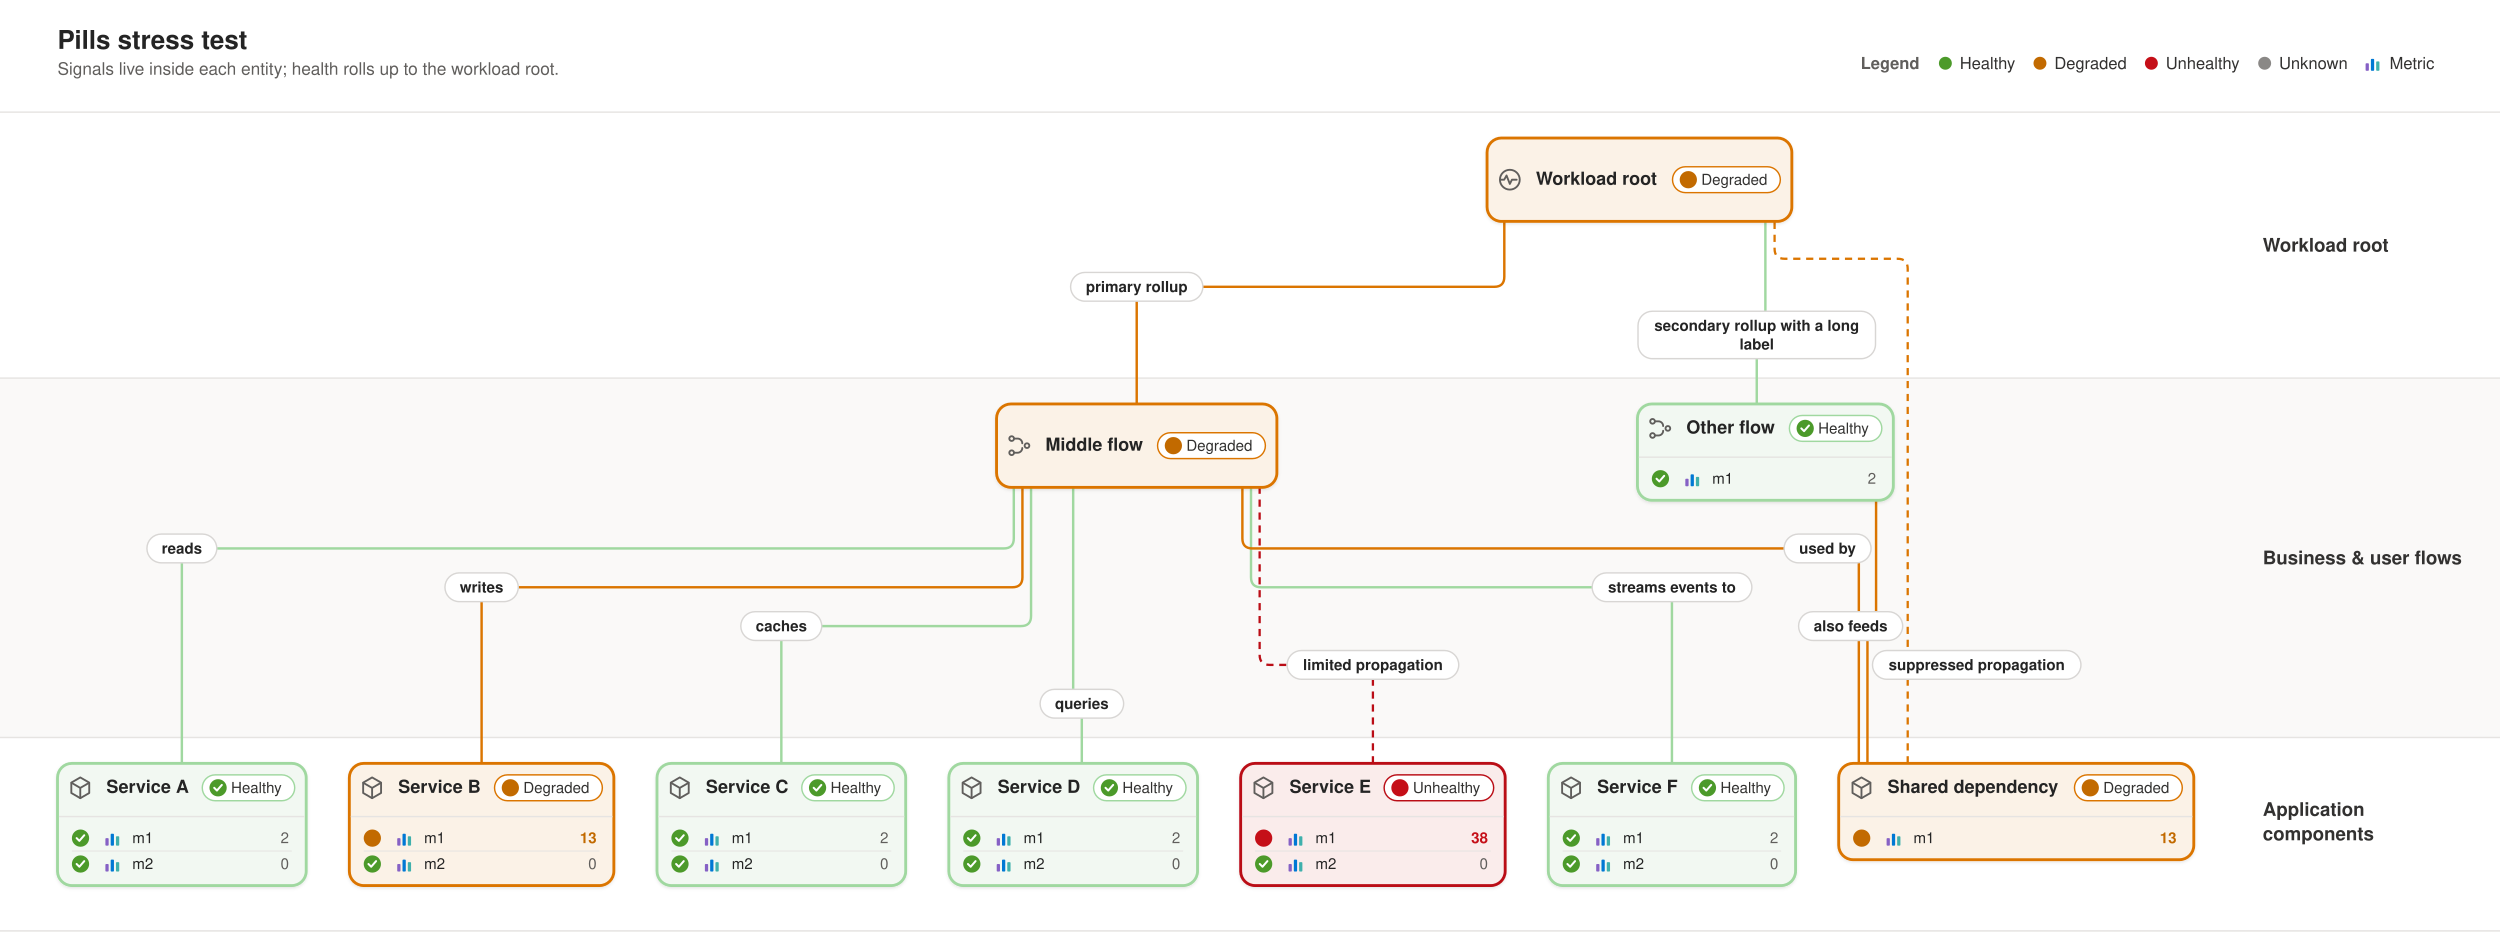
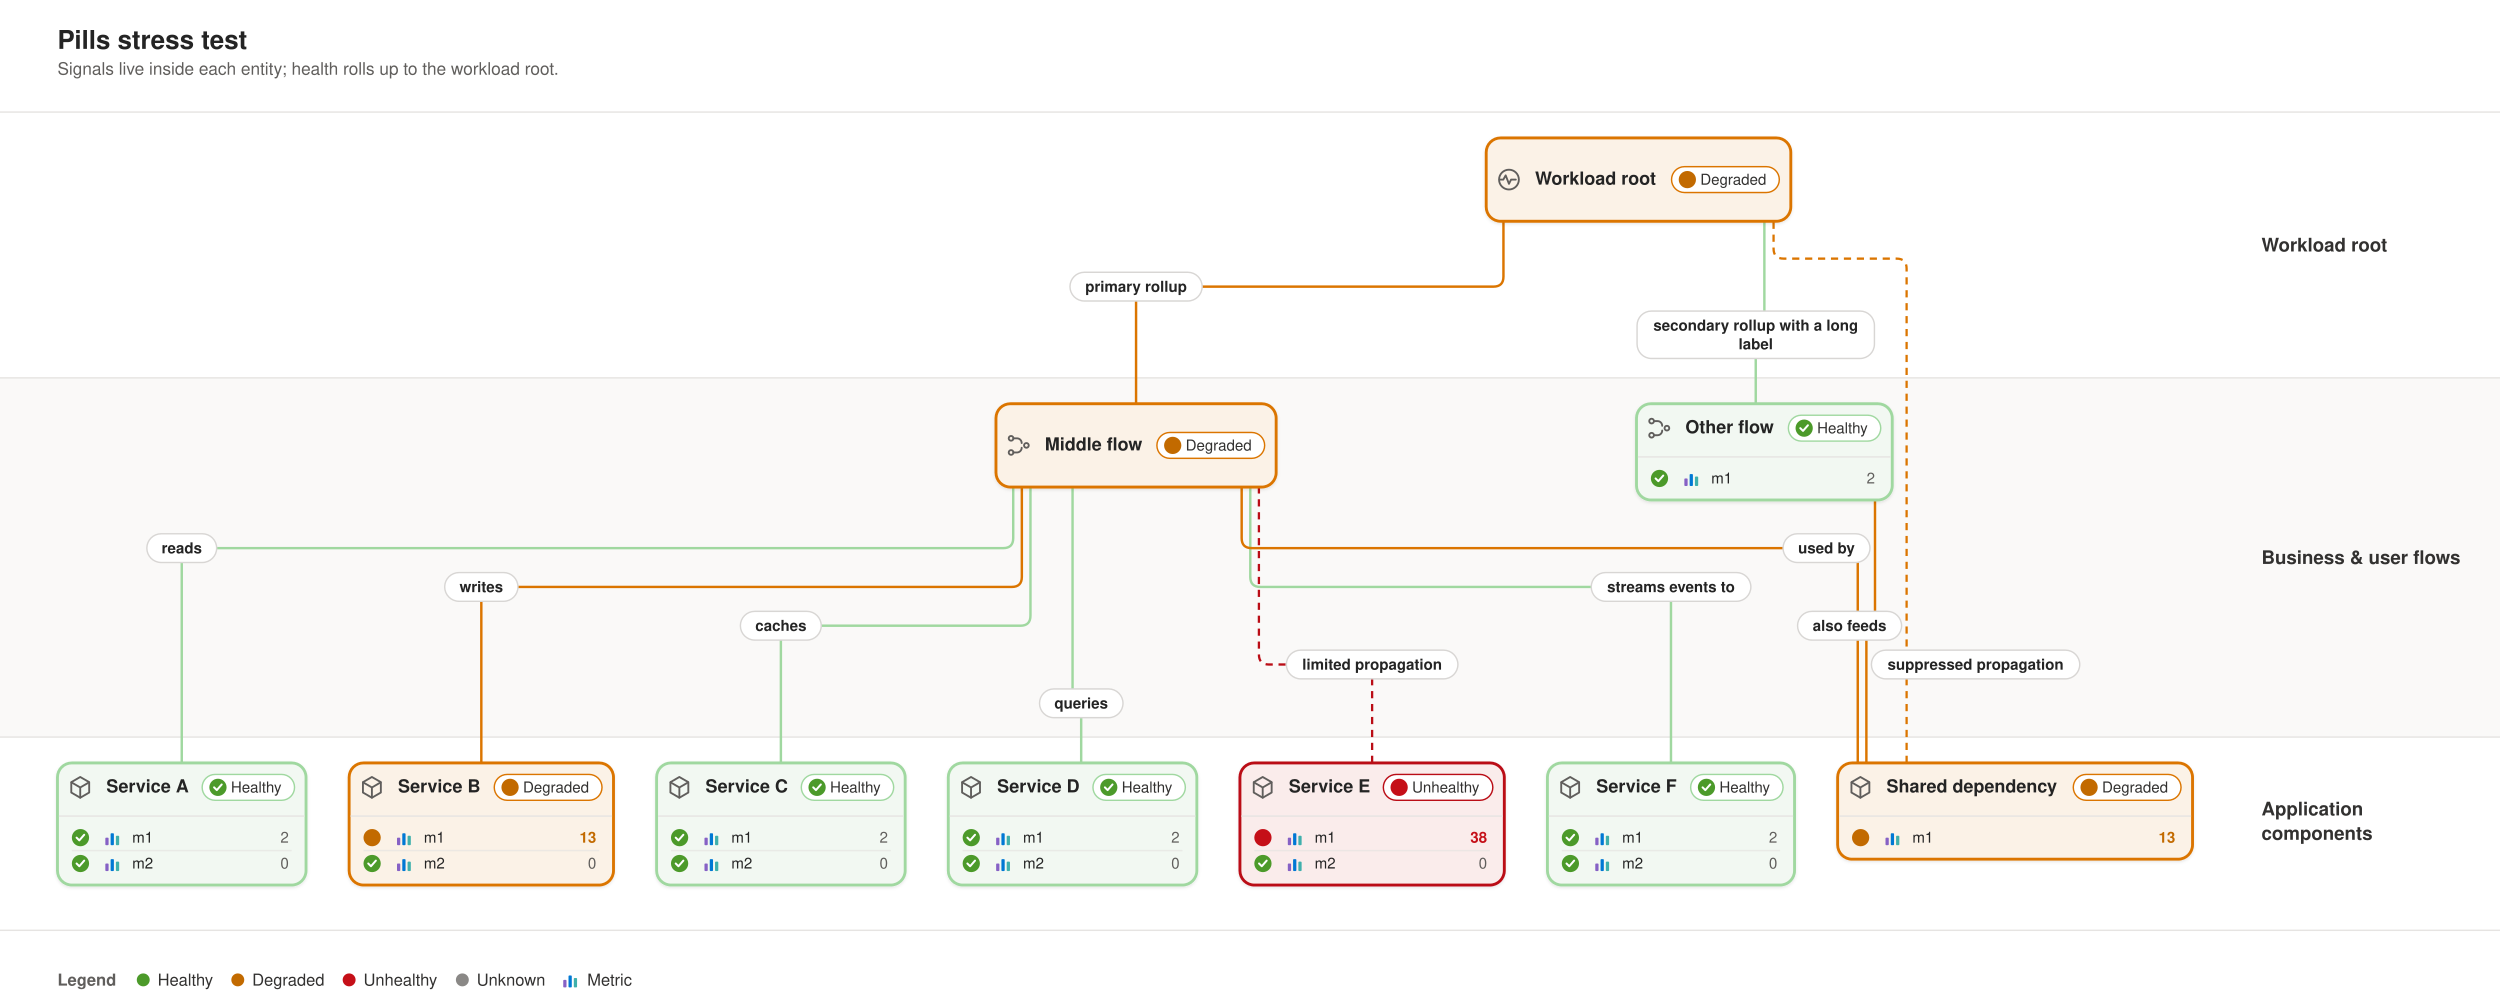
- <svg xmlns="http://www.w3.org/2000/svg" width="1739" height="648" viewBox="0 0 1739 648" font-family="Segoe UI, -apple-system, BlinkMacSystemFont, Helvetica, Arial, sans-serif">
+ <svg xmlns="http://www.w3.org/2000/svg" width="1740" height="696" viewBox="0 0 1740 696" font-family="Segoe UI, -apple-system, BlinkMacSystemFont, Helvetica, Arial, sans-serif">
  <defs>
    <filter id="cs" x="-20%" y="-20%" width="140%" height="140%">
      <feDropShadow dx="0" dy="1" stdDeviation="1.3" flood-color="#000" flood-opacity="0.1" />
    </filter>
  </defs>
-   <rect width="1739" height="648" fill="#ffffff" />
-   <rect x="0" y="78.0" width="1739" height="185.0" fill="#ffffff" />
-   <line x1="0" y1="78.0" x2="1739" y2="78.0" stroke="#e6e4e2" />
+   <rect width="1740" height="696" fill="#ffffff" />
+   <rect x="0" y="78.0" width="1740" height="185.0" fill="#ffffff" />
+   <line x1="0" y1="78.0" x2="1740" y2="78.0" stroke="#e6e4e2" />
  <text x="1574.0" y="175.0" font-size="13" font-weight="700" fill="#323130">Workload root</text>
-   <rect x="0" y="263.0" width="1739" height="250.0" fill="#faf9f8" />
-   <line x1="0" y1="263.0" x2="1739" y2="263.0" stroke="#e6e4e2" />
+   <rect x="0" y="263.0" width="1740" height="250.0" fill="#faf9f8" />
+   <line x1="0" y1="263.0" x2="1740" y2="263.0" stroke="#e6e4e2" />
  <text x="1574.0" y="392.5" font-size="13" font-weight="700" fill="#323130">Business &amp; user flows</text>
-   <rect x="0" y="513.0" width="1739" height="117.0" fill="#ffffff" />
-   <line x1="0" y1="513.0" x2="1739" y2="513.0" stroke="#e6e4e2" />
+   <rect x="0" y="513.0" width="1740" height="117.0" fill="#ffffff" />
+   <line x1="0" y1="513.0" x2="1740" y2="513.0" stroke="#e6e4e2" />
  <text x="1574.0" y="567.5" font-size="13" font-weight="700" fill="#323130">Application</text>
  <text x="1574.0" y="584.5" font-size="13" font-weight="700" fill="#323130">components</text>
-   <line x1="0" y1="647.5" x2="1739" y2="647.5" stroke="#e6e4e2" />
+   <line x1="0" y1="647.5" x2="1740" y2="647.5" stroke="#e6e4e2" />
  <text x="40" y="34" font-size="18" font-weight="700" fill="#242424">Pills stress test</text>
  <text x="40" y="52" font-size="12" fill="#605e5c">Signals live inside each entity; health rolls up to the workload root.</text>
-   <text x="1335.2" y="48" font-size="11.5" font-weight="600" fill="#605e5c" text-anchor="end">Legend</text>
-   <circle cx="1353.2" cy="44" r="4.5" fill="#4c9a2a" />
-   <text x="1363.2" y="48" font-size="11.5" fill="#323130">Healthy</text>
-   <circle cx="1419.0" cy="44" r="4.5" fill="#c26a00" />
-   <text x="1429.0" y="48" font-size="11.5" fill="#323130">Degraded</text>
-   <circle cx="1496.5" cy="44" r="4.5" fill="#c50f18" />
-   <text x="1506.5" y="48" font-size="11.5" fill="#323130">Unhealthy</text>
-   <circle cx="1575.3" cy="44" r="4.5" fill="#8a8886" />
-   <text x="1585.3" y="48" font-size="11.5" fill="#323130">Unknown</text>
-   <g transform="translate(1644.2,37.0) scale(0.875)">
+   <text x="40.0" y="686.0" font-size="11.5" font-weight="600" fill="#605e5c">Legend</text>
+   <circle cx="99.7" cy="682.0" r="4.5" fill="#4c9a2a" />
+   <text x="109.7" y="686.0" font-size="11.5" fill="#323130">Healthy</text>
+   <circle cx="165.5" cy="682.0" r="4.5" fill="#c26a00" />
+   <text x="175.5" y="686.0" font-size="11.5" fill="#323130">Degraded</text>
+   <circle cx="243.0" cy="682.0" r="4.5" fill="#c50f18" />
+   <text x="253.0" y="686.0" font-size="11.5" fill="#323130">Unhealthy</text>
+   <circle cx="321.8" cy="682.0" r="4.5" fill="#8a8886" />
+   <text x="331.8" y="686.0" font-size="11.5" fill="#323130">Unknown</text>
+   <g transform="translate(390.7,675.0) scale(0.875)">
    <rect x="1.5" y="8" width="2.6" height="6" rx="0.6" fill="#8661c5" />
    <rect x="5.7" y="4.5" width="2.6" height="9.5" rx="0.6" fill="#0078D4" />
    <rect x="9.9" y="6.5" width="2.6" height="7.5" rx="0.6" fill="#3fb0ac" />
  </g>
-   <text x="1662.2" y="48" font-size="11.5" fill="#323130">Metric</text>
+   <text x="408.7" y="686.0" font-size="11.5" fill="#323130">Metric</text>
  <g transform="translate(40.0,0)">
    <g fill="none" stroke-linecap="butt" stroke-linejoin="round">
      <path d="M86.5 531.0 L86.5 388.5 Q86.5 381.5 93.5 381.5 L658.2 381.5 Q665.2 381.5 665.2 374.5 L665.2 339.0" stroke="#a0d8a0" stroke-width="1.7" />
      <path d="M295.0 531.0 L295.0 415.5 Q295.0 408.5 302.0 408.5 L664.2 408.5 Q671.2 408.5 671.2 401.5 L671.2 339.0" stroke="#db7500" stroke-width="1.7" />
      <path d="M503.5 531.0 L503.5 442.5 Q503.5 435.5 510.5 435.5 L670.2 435.5 Q677.2 435.5 677.2 428.5 L677.2 339.0" stroke="#a0d8a0" stroke-width="1.7" />
      <path d="M712.5 531.0 L712.5 492.5 Q712.5 489.5 709.5 489.5 L709.5 489.5 Q706.5 489.5 706.5 486.5 L706.5 339.0" stroke="#a0d8a0" stroke-width="1.7" />
      <path d="M915.0 531.0 L915.0 469.5 Q915.0 462.5 908.0 462.5 L843.2 462.5 Q836.2 462.5 836.2 455.5 L836.2 339.0" stroke="#ba0d16" stroke-width="1.6" stroke-dasharray="5 4" />
      <path d="M1123.0 531.0 L1123.0 415.5 Q1123.0 408.5 1116.0 408.5 L837.2 408.5 Q830.2 408.5 830.2 401.5 L830.2 339.0" stroke="#a0d8a0" stroke-width="1.7" />
      <path d="M1253.0 531.0 L1253.0 388.5 Q1253.0 381.5 1246.0 381.5 L831.2 381.5 Q824.2 381.5 824.2 374.5 L824.2 339.0" stroke="#db7500" stroke-width="1.7" />
      <path d="M1259.0 531.0 L1259.0 438.5 Q1259.0 435.5 1262.0 435.5 L1262.0 435.5 Q1265.0 435.5 1265.0 432.5 L1265.0 348.0" stroke="#db7500" stroke-width="1.7" />
      <path d="M1287.0 531.0 L1287.0 469.5 Q1287.0 462.5 1287.0 455.5 L1287.0 187.0 Q1287.0 180.0 1280.0 180.0 L1201.4 180.0 Q1194.4 180.0 1194.4 173.0 L1194.4 154.0" stroke="#db7500" stroke-width="1.6" stroke-dasharray="5 4" />
      <path d="M750.7 281.0 L750.7 206.5 Q750.7 199.5 757.7 199.5 L999.4 199.5 Q1006.4 199.5 1006.4 192.5 L1006.4 154.0" stroke="#db7500" stroke-width="1.7" />
      <path d="M1182.0 281.0 L1182.0 236.0 Q1182.0 233.0 1185.0 233.0 L1185.0 233.0 Q1188.0 233.0 1188.0 230.0 L1188.0 154.0" stroke="#a0d8a0" stroke-width="1.7" />
    </g>
    <g stroke="none">
      <rect x="62.2" y="371.5" width="48.6" height="20" rx="10" fill="#ffffff" stroke="#d8d6d4" stroke-width="1" />
      <text x="86.5" y="385.1" font-size="10.5" font-weight="600" fill="#242424" text-anchor="middle">reads</text>
    </g>
    <g stroke="none">
      <rect x="269.5" y="398.5" width="51.0" height="20" rx="10" fill="#ffffff" stroke="#d8d6d4" stroke-width="1" />
      <text x="295.0" y="412.1" font-size="10.5" font-weight="600" fill="#242424" text-anchor="middle">writes</text>
    </g>
    <g stroke="none">
      <rect x="475.3" y="425.5" width="56.3" height="20" rx="10" fill="#ffffff" stroke="#d8d6d4" stroke-width="1" />
      <text x="503.5" y="439.1" font-size="10.5" font-weight="600" fill="#242424" text-anchor="middle">caches</text>
    </g>
    <g stroke="none">
      <rect x="683.5" y="479.5" width="58.1" height="20" rx="10" fill="#ffffff" stroke="#d8d6d4" stroke-width="1" />
      <text x="712.5" y="493.1" font-size="10.5" font-weight="600" fill="#242424" text-anchor="middle">queries</text>
    </g>
    <g stroke="none">
      <rect x="855.3" y="452.5" width="119.4" height="20" rx="10" fill="#ffffff" stroke="#d8d6d4" stroke-width="1" />
      <text x="915.0" y="466.1" font-size="10.5" font-weight="600" fill="#242424" text-anchor="middle">limited propagation</text>
    </g>
    <g stroke="none">
      <rect x="1067.5" y="398.5" width="111.1" height="20" rx="10" fill="#ffffff" stroke="#d8d6d4" stroke-width="1" />
      <text x="1123.0" y="412.1" font-size="10.5" font-weight="600" fill="#242424" text-anchor="middle">streams events to</text>
    </g>
    <g stroke="none">
      <rect x="1201.0" y="371.5" width="60.5" height="20" rx="10" fill="#ffffff" stroke="#d8d6d4" stroke-width="1" />
      <text x="1231.2" y="385.1" font-size="10.5" font-weight="600" fill="#242424" text-anchor="middle">used by</text>
    </g>
    <g stroke="none">
      <rect x="1211.1" y="425.5" width="72.4" height="20" rx="10" fill="#ffffff" stroke="#d8d6d4" stroke-width="1" />
      <text x="1247.3" y="439.1" font-size="10.5" font-weight="600" fill="#242424" text-anchor="middle">also feeds</text>
    </g>
    <g stroke="none">
      <rect x="1262.5" y="452.5" width="145.0" height="20" rx="10" fill="#ffffff" stroke="#d8d6d4" stroke-width="1" />
      <text x="1335.0" y="466.1" font-size="10.5" font-weight="600" fill="#242424" text-anchor="middle">suppressed propagation</text>
    </g>
    <g stroke="none">
      <rect x="704.7" y="189.5" width="92.0" height="20" rx="10" fill="#ffffff" stroke="#d8d6d4" stroke-width="1" />
      <text x="750.7" y="203.1" font-size="10.5" font-weight="600" fill="#242424" text-anchor="middle">primary rollup</text>
    </g>
    <g stroke="none">
      <rect x="1099.4" y="216.5" width="165.2" height="33" rx="10" fill="#ffffff" stroke="#d8d6d4" stroke-width="1" />
      <text x="1182.0" y="230.1" font-size="10.5" font-weight="600" fill="#242424" text-anchor="middle">secondary rollup with a long</text>
      <text x="1182.0" y="243.1" font-size="10.5" font-weight="600" fill="#242424" text-anchor="middle">label</text>
    </g>
    <g filter="url(#cs)">
      <rect x="0.0" y="531.0" width="173" height="85" rx="10" fill="#f2f8f2" stroke="#a0d8a0" stroke-width="2" />
    </g>
    <g transform="translate(6.0,538.16) scale(0.82)">
      <path d="M12 3.2l7.6 4.4v8.8L12 20.8l-7.6-4.4V7.6z" fill="none" stroke="#605e5c" stroke-width="1.6" stroke-linecap="round" stroke-linejoin="round" />
      <path d="M4.6 7.8l7.4 4.3 7.4-4.3M12 12.1v8.6" fill="none" stroke="#605e5c" stroke-width="1.6" stroke-linecap="round" stroke-linejoin="round" />
    </g>
    <text x="34.0" y="551.5" font-size="12.5" font-weight="600" fill="#242424">Service A</text>
    <rect x="100.7" y="539.00" width="64.3" height="18" rx="9" fill="#ffffff" stroke="#a0d8a0" stroke-width="1" />
    <circle cx="111.7" cy="548.0" r="6" fill="#4c9a2a" />
    <path d="M109.0 548.0 l1.9 1.9 l3.4 -3.9" fill="none" stroke="#ffffff" stroke-width="1.4" stroke-linecap="round" stroke-linejoin="round" />
    <text x="120.7" y="551.57" font-size="10.5" fill="#323130">Healthy</text>
    <line x1="1.0" y1="568.0" x2="172.0" y2="568.0" stroke="#e6e4e2" />
    <circle cx="16.0" cy="583.0" r="6" fill="#4c9a2a" />
    <path d="M13.3 583.0 l1.9 1.9 l3.4 -3.9" fill="none" stroke="#ffffff" stroke-width="1.4" stroke-linecap="round" stroke-linejoin="round" />
    <g transform="translate(32.0,576.0) scale(0.875)">
      <rect x="1.5" y="8" width="2.6" height="6" rx="0.6" fill="#8661c5" />
      <rect x="5.7" y="4.5" width="2.6" height="9.5" rx="0.6" fill="#0078D4" />
      <rect x="9.9" y="6.5" width="2.6" height="7.5" rx="0.6" fill="#3fb0ac" />
    </g>
    <text x="52.0" y="586.5" font-size="10.5" fill="#242424">m1</text>
    <text x="161.0" y="586.5" font-size="10.5" font-weight="400" fill="#605e5c" text-anchor="end">2</text>
    <line x1="10.0" y1="592.0" x2="163.0" y2="592.0" stroke="#e6e4e2" stroke-opacity="0.7" />
    <circle cx="16.0" cy="601.0" r="6" fill="#4c9a2a" />
    <path d="M13.3 601.0 l1.9 1.9 l3.4 -3.9" fill="none" stroke="#ffffff" stroke-width="1.4" stroke-linecap="round" stroke-linejoin="round" />
    <g transform="translate(32.0,594.0) scale(0.875)">
      <rect x="1.5" y="8" width="2.6" height="6" rx="0.6" fill="#8661c5" />
      <rect x="5.7" y="4.5" width="2.6" height="9.5" rx="0.6" fill="#0078D4" />
      <rect x="9.9" y="6.5" width="2.6" height="7.5" rx="0.6" fill="#3fb0ac" />
    </g>
    <text x="52.0" y="604.5" font-size="10.5" fill="#242424">m2</text>
    <text x="161.0" y="604.5" font-size="10.5" font-weight="400" fill="#605e5c" text-anchor="end">0</text>
    <g filter="url(#cs)">
      <rect x="203.0" y="531.0" width="184" height="85" rx="10" fill="#fbf2e7" stroke="#db7500" stroke-width="2" />
    </g>
    <g transform="translate(209.0,538.16) scale(0.82)">
      <path d="M12 3.2l7.6 4.4v8.8L12 20.8l-7.6-4.4V7.6z" fill="none" stroke="#605e5c" stroke-width="1.6" stroke-linecap="round" stroke-linejoin="round" />
      <path d="M4.6 7.8l7.4 4.3 7.4-4.3M12 12.1v8.6" fill="none" stroke="#605e5c" stroke-width="1.6" stroke-linecap="round" stroke-linejoin="round" />
    </g>
    <text x="237.0" y="551.5" font-size="12.5" font-weight="600" fill="#242424">Service B</text>
    <rect x="304.0" y="539.00" width="75.0" height="18" rx="9" fill="#ffffff" stroke="#db7500" stroke-width="1" />
    <circle cx="315.0" cy="548.0" r="6" fill="#c26a00" />
    <text x="324.0" y="551.57" font-size="10.5" fill="#323130">Degraded</text>
    <line x1="204.0" y1="568.0" x2="386.0" y2="568.0" stroke="#e6e4e2" />
    <circle cx="219.0" cy="583.0" r="6" fill="#c26a00" />
    <g transform="translate(235.0,576.0) scale(0.875)">
      <rect x="1.5" y="8" width="2.6" height="6" rx="0.6" fill="#8661c5" />
      <rect x="5.7" y="4.5" width="2.6" height="9.5" rx="0.6" fill="#0078D4" />
      <rect x="9.9" y="6.5" width="2.6" height="7.5" rx="0.6" fill="#3fb0ac" />
    </g>
    <text x="255.0" y="586.5" font-size="10.5" fill="#242424">m1</text>
    <text x="375.0" y="586.5" font-size="10.5" font-weight="600" fill="#c26a00" text-anchor="end">13</text>
    <line x1="213.0" y1="592.0" x2="377.0" y2="592.0" stroke="#e6e4e2" stroke-opacity="0.7" />
    <circle cx="219.0" cy="601.0" r="6" fill="#4c9a2a" />
    <path d="M216.3 601.0 l1.9 1.9 l3.4 -3.9" fill="none" stroke="#ffffff" stroke-width="1.4" stroke-linecap="round" stroke-linejoin="round" />
    <g transform="translate(235.0,594.0) scale(0.875)">
      <rect x="1.5" y="8" width="2.6" height="6" rx="0.6" fill="#8661c5" />
      <rect x="5.7" y="4.5" width="2.6" height="9.5" rx="0.6" fill="#0078D4" />
      <rect x="9.9" y="6.5" width="2.6" height="7.5" rx="0.6" fill="#3fb0ac" />
    </g>
    <text x="255.0" y="604.5" font-size="10.5" fill="#242424">m2</text>
    <text x="375.0" y="604.5" font-size="10.5" font-weight="400" fill="#605e5c" text-anchor="end">0</text>
    <g filter="url(#cs)">
      <rect x="417.0" y="531.0" width="173" height="85" rx="10" fill="#f2f8f2" stroke="#a0d8a0" stroke-width="2" />
    </g>
    <g transform="translate(423.0,538.16) scale(0.82)">
      <path d="M12 3.2l7.6 4.4v8.8L12 20.8l-7.6-4.4V7.6z" fill="none" stroke="#605e5c" stroke-width="1.6" stroke-linecap="round" stroke-linejoin="round" />
      <path d="M4.6 7.8l7.4 4.3 7.4-4.3M12 12.1v8.6" fill="none" stroke="#605e5c" stroke-width="1.6" stroke-linecap="round" stroke-linejoin="round" />
    </g>
    <text x="451.0" y="551.5" font-size="12.5" font-weight="600" fill="#242424">Service C</text>
    <rect x="517.7" y="539.00" width="64.3" height="18" rx="9" fill="#ffffff" stroke="#a0d8a0" stroke-width="1" />
    <circle cx="528.7" cy="548.0" r="6" fill="#4c9a2a" />
    <path d="M526.0 548.0 l1.9 1.9 l3.4 -3.9" fill="none" stroke="#ffffff" stroke-width="1.4" stroke-linecap="round" stroke-linejoin="round" />
    <text x="537.7" y="551.57" font-size="10.5" fill="#323130">Healthy</text>
    <line x1="418.0" y1="568.0" x2="589.0" y2="568.0" stroke="#e6e4e2" />
    <circle cx="433.0" cy="583.0" r="6" fill="#4c9a2a" />
    <path d="M430.3 583.0 l1.9 1.9 l3.4 -3.9" fill="none" stroke="#ffffff" stroke-width="1.4" stroke-linecap="round" stroke-linejoin="round" />
    <g transform="translate(449.0,576.0) scale(0.875)">
      <rect x="1.5" y="8" width="2.6" height="6" rx="0.6" fill="#8661c5" />
      <rect x="5.7" y="4.5" width="2.6" height="9.5" rx="0.6" fill="#0078D4" />
      <rect x="9.9" y="6.5" width="2.6" height="7.5" rx="0.6" fill="#3fb0ac" />
    </g>
    <text x="469.0" y="586.5" font-size="10.5" fill="#242424">m1</text>
    <text x="578.0" y="586.5" font-size="10.5" font-weight="400" fill="#605e5c" text-anchor="end">2</text>
    <line x1="427.0" y1="592.0" x2="580.0" y2="592.0" stroke="#e6e4e2" stroke-opacity="0.7" />
    <circle cx="433.0" cy="601.0" r="6" fill="#4c9a2a" />
    <path d="M430.3 601.0 l1.9 1.9 l3.4 -3.9" fill="none" stroke="#ffffff" stroke-width="1.4" stroke-linecap="round" stroke-linejoin="round" />
    <g transform="translate(449.0,594.0) scale(0.875)">
      <rect x="1.5" y="8" width="2.6" height="6" rx="0.6" fill="#8661c5" />
      <rect x="5.7" y="4.5" width="2.6" height="9.5" rx="0.6" fill="#0078D4" />
      <rect x="9.9" y="6.5" width="2.6" height="7.5" rx="0.6" fill="#3fb0ac" />
    </g>
    <text x="469.0" y="604.5" font-size="10.5" fill="#242424">m2</text>
    <text x="578.0" y="604.5" font-size="10.5" font-weight="400" fill="#605e5c" text-anchor="end">0</text>
    <g filter="url(#cs)">
      <rect x="620.0" y="531.0" width="173" height="85" rx="10" fill="#f2f8f2" stroke="#a0d8a0" stroke-width="2" />
    </g>
    <g transform="translate(626.0,538.16) scale(0.82)">
      <path d="M12 3.2l7.6 4.4v8.8L12 20.8l-7.6-4.4V7.6z" fill="none" stroke="#605e5c" stroke-width="1.6" stroke-linecap="round" stroke-linejoin="round" />
      <path d="M4.6 7.8l7.4 4.3 7.4-4.3M12 12.1v8.6" fill="none" stroke="#605e5c" stroke-width="1.6" stroke-linecap="round" stroke-linejoin="round" />
    </g>
    <text x="654.0" y="551.5" font-size="12.5" font-weight="600" fill="#242424">Service D</text>
    <rect x="720.7" y="539.00" width="64.3" height="18" rx="9" fill="#ffffff" stroke="#a0d8a0" stroke-width="1" />
    <circle cx="731.7" cy="548.0" r="6" fill="#4c9a2a" />
    <path d="M729.0 548.0 l1.9 1.9 l3.4 -3.9" fill="none" stroke="#ffffff" stroke-width="1.4" stroke-linecap="round" stroke-linejoin="round" />
    <text x="740.7" y="551.57" font-size="10.5" fill="#323130">Healthy</text>
    <line x1="621.0" y1="568.0" x2="792.0" y2="568.0" stroke="#e6e4e2" />
    <circle cx="636.0" cy="583.0" r="6" fill="#4c9a2a" />
    <path d="M633.3 583.0 l1.9 1.9 l3.4 -3.9" fill="none" stroke="#ffffff" stroke-width="1.4" stroke-linecap="round" stroke-linejoin="round" />
    <g transform="translate(652.0,576.0) scale(0.875)">
      <rect x="1.5" y="8" width="2.6" height="6" rx="0.6" fill="#8661c5" />
      <rect x="5.7" y="4.5" width="2.6" height="9.5" rx="0.6" fill="#0078D4" />
      <rect x="9.9" y="6.5" width="2.6" height="7.5" rx="0.6" fill="#3fb0ac" />
    </g>
    <text x="672.0" y="586.5" font-size="10.5" fill="#242424">m1</text>
    <text x="781.0" y="586.5" font-size="10.5" font-weight="400" fill="#605e5c" text-anchor="end">2</text>
    <line x1="630.0" y1="592.0" x2="783.0" y2="592.0" stroke="#e6e4e2" stroke-opacity="0.7" />
    <circle cx="636.0" cy="601.0" r="6" fill="#4c9a2a" />
    <path d="M633.3 601.0 l1.9 1.9 l3.4 -3.9" fill="none" stroke="#ffffff" stroke-width="1.4" stroke-linecap="round" stroke-linejoin="round" />
    <g transform="translate(652.0,594.0) scale(0.875)">
      <rect x="1.5" y="8" width="2.6" height="6" rx="0.6" fill="#8661c5" />
      <rect x="5.7" y="4.5" width="2.6" height="9.5" rx="0.6" fill="#0078D4" />
      <rect x="9.9" y="6.5" width="2.6" height="7.5" rx="0.6" fill="#3fb0ac" />
    </g>
    <text x="672.0" y="604.5" font-size="10.5" fill="#242424">m2</text>
    <text x="781.0" y="604.5" font-size="10.5" font-weight="400" fill="#605e5c" text-anchor="end">0</text>
    <g filter="url(#cs)">
      <rect x="823.0" y="531.0" width="184" height="85" rx="10" fill="#faeceb" stroke="#ba0d16" stroke-width="2" />
    </g>
    <g transform="translate(829.0,538.16) scale(0.82)">
      <path d="M12 3.2l7.6 4.4v8.8L12 20.8l-7.6-4.4V7.6z" fill="none" stroke="#605e5c" stroke-width="1.6" stroke-linecap="round" stroke-linejoin="round" />
      <path d="M4.6 7.8l7.4 4.3 7.4-4.3M12 12.1v8.6" fill="none" stroke="#605e5c" stroke-width="1.6" stroke-linecap="round" stroke-linejoin="round" />
    </g>
    <text x="857.0" y="551.5" font-size="12.5" font-weight="600" fill="#242424">Service E</text>
    <rect x="922.8" y="539.00" width="76.2" height="18" rx="9" fill="#ffffff" stroke="#ba0d16" stroke-width="1" />
    <circle cx="933.8" cy="548.0" r="6" fill="#c50f18" />
    <text x="942.8" y="551.57" font-size="10.5" fill="#323130">Unhealthy</text>
    <line x1="824.0" y1="568.0" x2="1006.0" y2="568.0" stroke="#e6e4e2" />
    <circle cx="839.0" cy="583.0" r="6" fill="#c50f18" />
    <g transform="translate(855.0,576.0) scale(0.875)">
      <rect x="1.5" y="8" width="2.6" height="6" rx="0.6" fill="#8661c5" />
      <rect x="5.7" y="4.5" width="2.6" height="9.5" rx="0.6" fill="#0078D4" />
      <rect x="9.9" y="6.5" width="2.6" height="7.5" rx="0.6" fill="#3fb0ac" />
    </g>
    <text x="875.0" y="586.5" font-size="10.5" fill="#242424">m1</text>
    <text x="995.0" y="586.5" font-size="10.5" font-weight="600" fill="#c50f18" text-anchor="end">38</text>
    <line x1="833.0" y1="592.0" x2="997.0" y2="592.0" stroke="#e6e4e2" stroke-opacity="0.7" />
    <circle cx="839.0" cy="601.0" r="6" fill="#4c9a2a" />
    <path d="M836.3 601.0 l1.9 1.9 l3.4 -3.9" fill="none" stroke="#ffffff" stroke-width="1.4" stroke-linecap="round" stroke-linejoin="round" />
    <g transform="translate(855.0,594.0) scale(0.875)">
      <rect x="1.5" y="8" width="2.6" height="6" rx="0.6" fill="#8661c5" />
      <rect x="5.7" y="4.5" width="2.6" height="9.5" rx="0.6" fill="#0078D4" />
      <rect x="9.9" y="6.5" width="2.6" height="7.5" rx="0.6" fill="#3fb0ac" />
    </g>
    <text x="875.0" y="604.5" font-size="10.5" fill="#242424">m2</text>
    <text x="995.0" y="604.5" font-size="10.5" font-weight="400" fill="#605e5c" text-anchor="end">0</text>
    <g filter="url(#cs)">
      <rect x="1037.0" y="531.0" width="172" height="85" rx="10" fill="#f2f8f2" stroke="#a0d8a0" stroke-width="2" />
    </g>
    <g transform="translate(1043.0,538.16) scale(0.82)">
      <path d="M12 3.2l7.6 4.4v8.8L12 20.8l-7.6-4.4V7.6z" fill="none" stroke="#605e5c" stroke-width="1.6" stroke-linecap="round" stroke-linejoin="round" />
      <path d="M4.6 7.8l7.4 4.3 7.4-4.3M12 12.1v8.6" fill="none" stroke="#605e5c" stroke-width="1.6" stroke-linecap="round" stroke-linejoin="round" />
    </g>
    <text x="1071.0" y="551.5" font-size="12.5" font-weight="600" fill="#242424">Service F</text>
    <rect x="1136.7" y="539.00" width="64.3" height="18" rx="9" fill="#ffffff" stroke="#a0d8a0" stroke-width="1" />
    <circle cx="1147.7" cy="548.0" r="6" fill="#4c9a2a" />
    <path d="M1145.0 548.0 l1.9 1.9 l3.4 -3.9" fill="none" stroke="#ffffff" stroke-width="1.4" stroke-linecap="round" stroke-linejoin="round" />
    <text x="1156.7" y="551.57" font-size="10.5" fill="#323130">Healthy</text>
    <line x1="1038.0" y1="568.0" x2="1208.0" y2="568.0" stroke="#e6e4e2" />
    <circle cx="1053.0" cy="583.0" r="6" fill="#4c9a2a" />
    <path d="M1050.3 583.0 l1.9 1.9 l3.4 -3.9" fill="none" stroke="#ffffff" stroke-width="1.4" stroke-linecap="round" stroke-linejoin="round" />
    <g transform="translate(1069.0,576.0) scale(0.875)">
      <rect x="1.5" y="8" width="2.6" height="6" rx="0.6" fill="#8661c5" />
      <rect x="5.7" y="4.5" width="2.6" height="9.5" rx="0.6" fill="#0078D4" />
      <rect x="9.9" y="6.5" width="2.6" height="7.5" rx="0.6" fill="#3fb0ac" />
    </g>
    <text x="1089.0" y="586.5" font-size="10.5" fill="#242424">m1</text>
    <text x="1197.0" y="586.5" font-size="10.5" font-weight="400" fill="#605e5c" text-anchor="end">2</text>
    <line x1="1047.0" y1="592.0" x2="1199.0" y2="592.0" stroke="#e6e4e2" stroke-opacity="0.7" />
    <circle cx="1053.0" cy="601.0" r="6" fill="#4c9a2a" />
    <path d="M1050.3 601.0 l1.9 1.9 l3.4 -3.9" fill="none" stroke="#ffffff" stroke-width="1.4" stroke-linecap="round" stroke-linejoin="round" />
    <g transform="translate(1069.0,594.0) scale(0.875)">
      <rect x="1.5" y="8" width="2.6" height="6" rx="0.6" fill="#8661c5" />
      <rect x="5.7" y="4.5" width="2.6" height="9.5" rx="0.6" fill="#0078D4" />
      <rect x="9.9" y="6.5" width="2.6" height="7.5" rx="0.6" fill="#3fb0ac" />
    </g>
    <text x="1089.0" y="604.5" font-size="10.5" fill="#242424">m2</text>
    <text x="1197.0" y="604.5" font-size="10.5" font-weight="400" fill="#605e5c" text-anchor="end">0</text>
    <g filter="url(#cs)">
      <rect x="653.2" y="281.0" width="195" height="58" rx="10" fill="#fbf2e7" stroke="#db7500" stroke-width="2" />
    </g>
    <g transform="translate(659.2,300.16) scale(0.82)">
      <circle cx="5.5" cy="6" r="2" fill="none" stroke="#605e5c" stroke-width="1.6" stroke-linecap="round" stroke-linejoin="round" />
      <circle cx="5.5" cy="18" r="2" fill="none" stroke="#605e5c" stroke-width="1.6" stroke-linecap="round" stroke-linejoin="round" />
      <circle cx="18.5" cy="12" r="2" fill="none" stroke="#605e5c" stroke-width="1.6" stroke-linecap="round" stroke-linejoin="round" />
      <path d="M7.5 6h3a4 4 0 0 1 4 4M7.5 18h3a4 4 0 0 0 4-4" fill="none" stroke="#605e5c" stroke-width="1.6" stroke-linecap="round" stroke-linejoin="round" />
    </g>
    <text x="687.2" y="313.5" font-size="12.5" font-weight="600" fill="#242424">Middle flow</text>
    <rect x="765.2" y="301.00" width="75.0" height="18" rx="9" fill="#ffffff" stroke="#db7500" stroke-width="1" />
    <circle cx="776.2" cy="310.0" r="6" fill="#c26a00" />
    <text x="785.2" y="313.57" font-size="10.5" fill="#323130">Degraded</text>
    <g filter="url(#cs)">
      <rect x="1239.0" y="531.0" width="247" height="67" rx="10" fill="#fbf2e7" stroke="#db7500" stroke-width="2" />
    </g>
    <g transform="translate(1245.0,538.16) scale(0.82)">
      <path d="M12 3.2l7.6 4.4v8.8L12 20.8l-7.6-4.4V7.6z" fill="none" stroke="#605e5c" stroke-width="1.6" stroke-linecap="round" stroke-linejoin="round" />
      <path d="M4.6 7.8l7.4 4.3 7.4-4.3M12 12.1v8.6" fill="none" stroke="#605e5c" stroke-width="1.6" stroke-linecap="round" stroke-linejoin="round" />
    </g>
    <text x="1273.0" y="551.5" font-size="12.5" font-weight="600" fill="#242424">Shared dependency</text>
    <rect x="1403.0" y="539.00" width="75.0" height="18" rx="9" fill="#ffffff" stroke="#db7500" stroke-width="1" />
    <circle cx="1414.0" cy="548.0" r="6" fill="#c26a00" />
    <text x="1423.0" y="551.57" font-size="10.5" fill="#323130">Degraded</text>
    <line x1="1240.0" y1="568.0" x2="1485.0" y2="568.0" stroke="#e6e4e2" />
    <circle cx="1255.0" cy="583.0" r="6" fill="#c26a00" />
    <g transform="translate(1271.0,576.0) scale(0.875)">
      <rect x="1.5" y="8" width="2.6" height="6" rx="0.6" fill="#8661c5" />
      <rect x="5.7" y="4.5" width="2.6" height="9.5" rx="0.6" fill="#0078D4" />
      <rect x="9.9" y="6.5" width="2.6" height="7.5" rx="0.6" fill="#3fb0ac" />
    </g>
    <text x="1291.0" y="586.5" font-size="10.5" fill="#242424">m1</text>
    <text x="1474.0" y="586.5" font-size="10.5" font-weight="600" fill="#c26a00" text-anchor="end">13</text>
    <g filter="url(#cs)">
      <rect x="1099.0" y="281.0" width="178" height="67" rx="10" fill="#f2f8f2" stroke="#a0d8a0" stroke-width="2" />
    </g>
    <g transform="translate(1105.0,288.16) scale(0.82)">
      <circle cx="5.5" cy="6" r="2" fill="none" stroke="#605e5c" stroke-width="1.6" stroke-linecap="round" stroke-linejoin="round" />
      <circle cx="5.5" cy="18" r="2" fill="none" stroke="#605e5c" stroke-width="1.6" stroke-linecap="round" stroke-linejoin="round" />
      <circle cx="18.5" cy="12" r="2" fill="none" stroke="#605e5c" stroke-width="1.6" stroke-linecap="round" stroke-linejoin="round" />
      <path d="M7.5 6h3a4 4 0 0 1 4 4M7.5 18h3a4 4 0 0 0 4-4" fill="none" stroke="#605e5c" stroke-width="1.6" stroke-linecap="round" stroke-linejoin="round" />
    </g>
    <text x="1133.0" y="301.5" font-size="12.5" font-weight="600" fill="#242424">Other flow</text>
    <rect x="1204.7" y="289.00" width="64.3" height="18" rx="9" fill="#ffffff" stroke="#a0d8a0" stroke-width="1" />
    <circle cx="1215.7" cy="298.0" r="6" fill="#4c9a2a" />
    <path d="M1213.0 298.0 l1.9 1.9 l3.4 -3.9" fill="none" stroke="#ffffff" stroke-width="1.4" stroke-linecap="round" stroke-linejoin="round" />
    <text x="1224.7" y="301.57" font-size="10.5" fill="#323130">Healthy</text>
    <line x1="1100.0" y1="318.0" x2="1276.0" y2="318.0" stroke="#e6e4e2" />
    <circle cx="1115.0" cy="333.0" r="6" fill="#4c9a2a" />
    <path d="M1112.3 333.0 l1.9 1.9 l3.4 -3.9" fill="none" stroke="#ffffff" stroke-width="1.4" stroke-linecap="round" stroke-linejoin="round" />
    <g transform="translate(1131.0,326.0) scale(0.875)">
      <rect x="1.5" y="8" width="2.6" height="6" rx="0.6" fill="#8661c5" />
      <rect x="5.7" y="4.5" width="2.6" height="9.5" rx="0.6" fill="#0078D4" />
      <rect x="9.9" y="6.5" width="2.6" height="7.5" rx="0.6" fill="#3fb0ac" />
    </g>
    <text x="1151.0" y="336.5" font-size="10.5" fill="#242424">m1</text>
    <text x="1265.0" y="336.5" font-size="10.5" font-weight="400" fill="#605e5c" text-anchor="end">2</text>
    <g filter="url(#cs)">
      <rect x="994.4" y="96.0" width="212" height="58" rx="10" fill="#fbf2e7" stroke="#db7500" stroke-width="2" />
    </g>
    <g transform="translate(1000.4,115.16) scale(0.82)">
      <circle cx="12" cy="12" r="8.4" fill="none" stroke="#605e5c" stroke-width="1.6" stroke-linecap="round" stroke-linejoin="round" />
      <path d="M4.2 12h3l2-3.6 2.8 7.2 1.8-3.6h4" fill="none" stroke="#605e5c" stroke-width="1.6" stroke-linecap="round" stroke-linejoin="round" />
    </g>
    <text x="1028.4" y="128.5" font-size="12.5" font-weight="600" fill="#242424">Workload root</text>
    <rect x="1123.4" y="116.00" width="75.0" height="18" rx="9" fill="#ffffff" stroke="#db7500" stroke-width="1" />
    <circle cx="1134.4" cy="125.0" r="6" fill="#c26a00" />
    <text x="1143.4" y="128.57" font-size="10.5" fill="#323130">Degraded</text>
  </g>
</svg>
